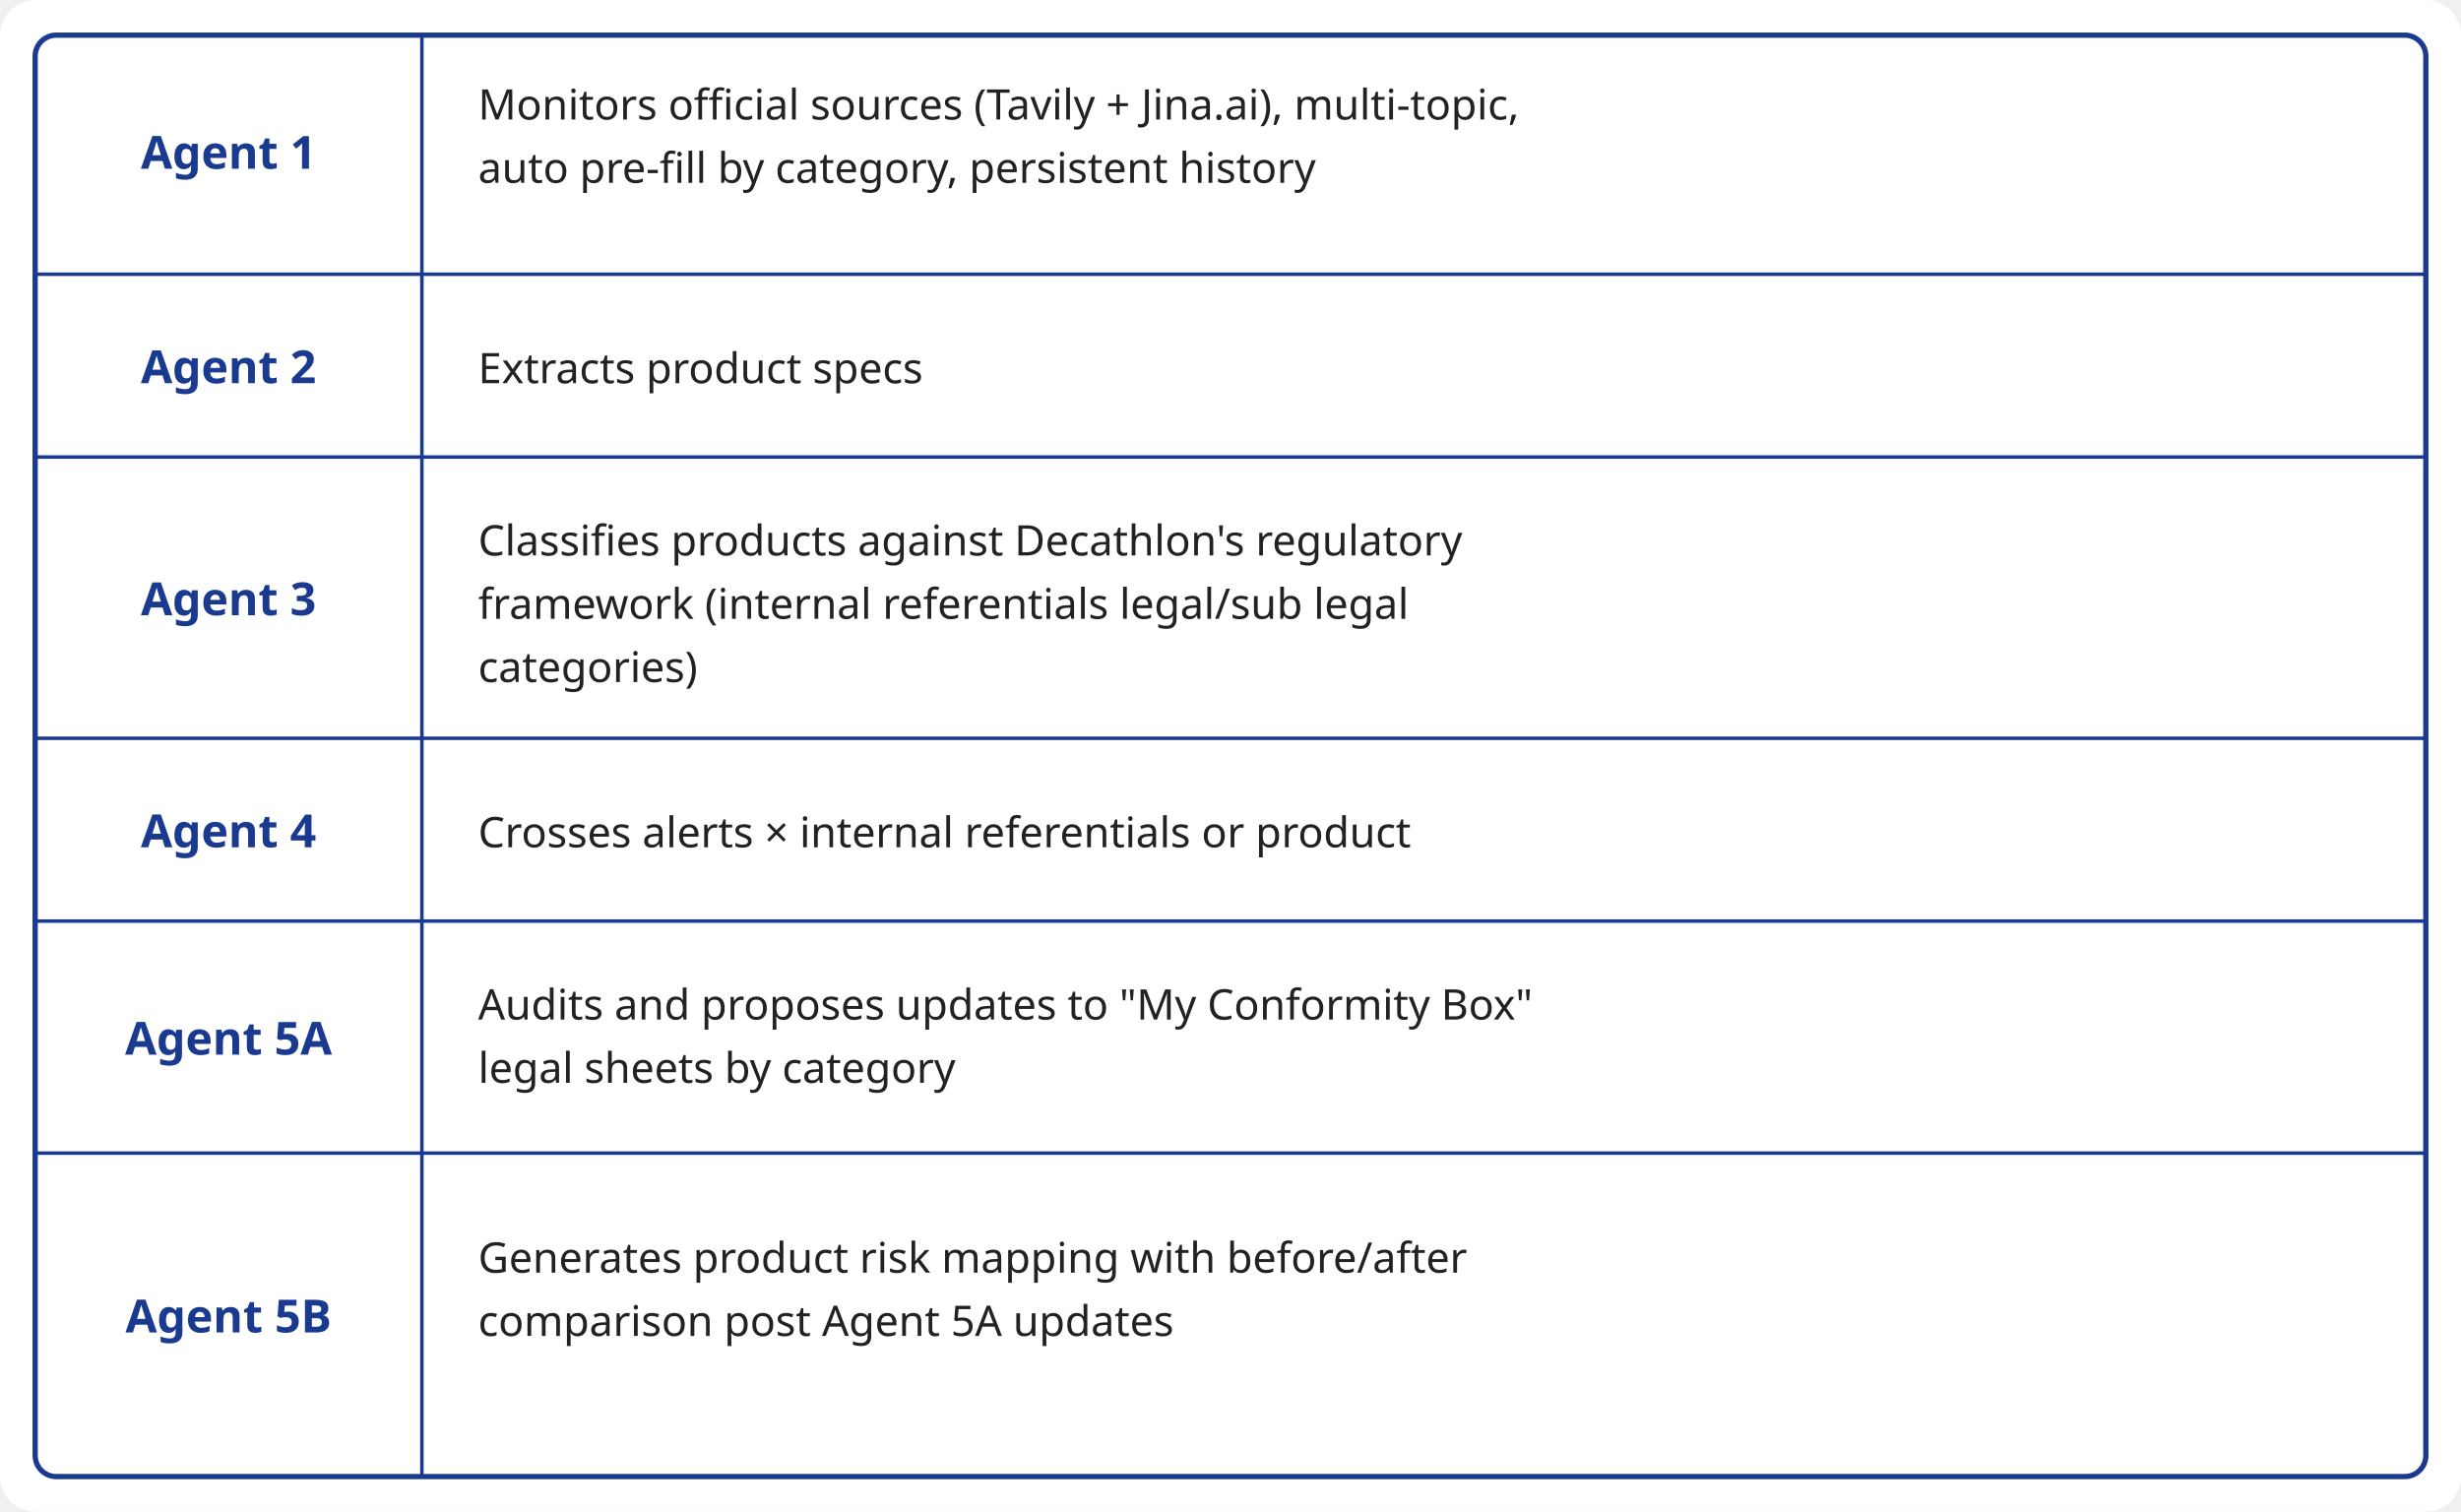
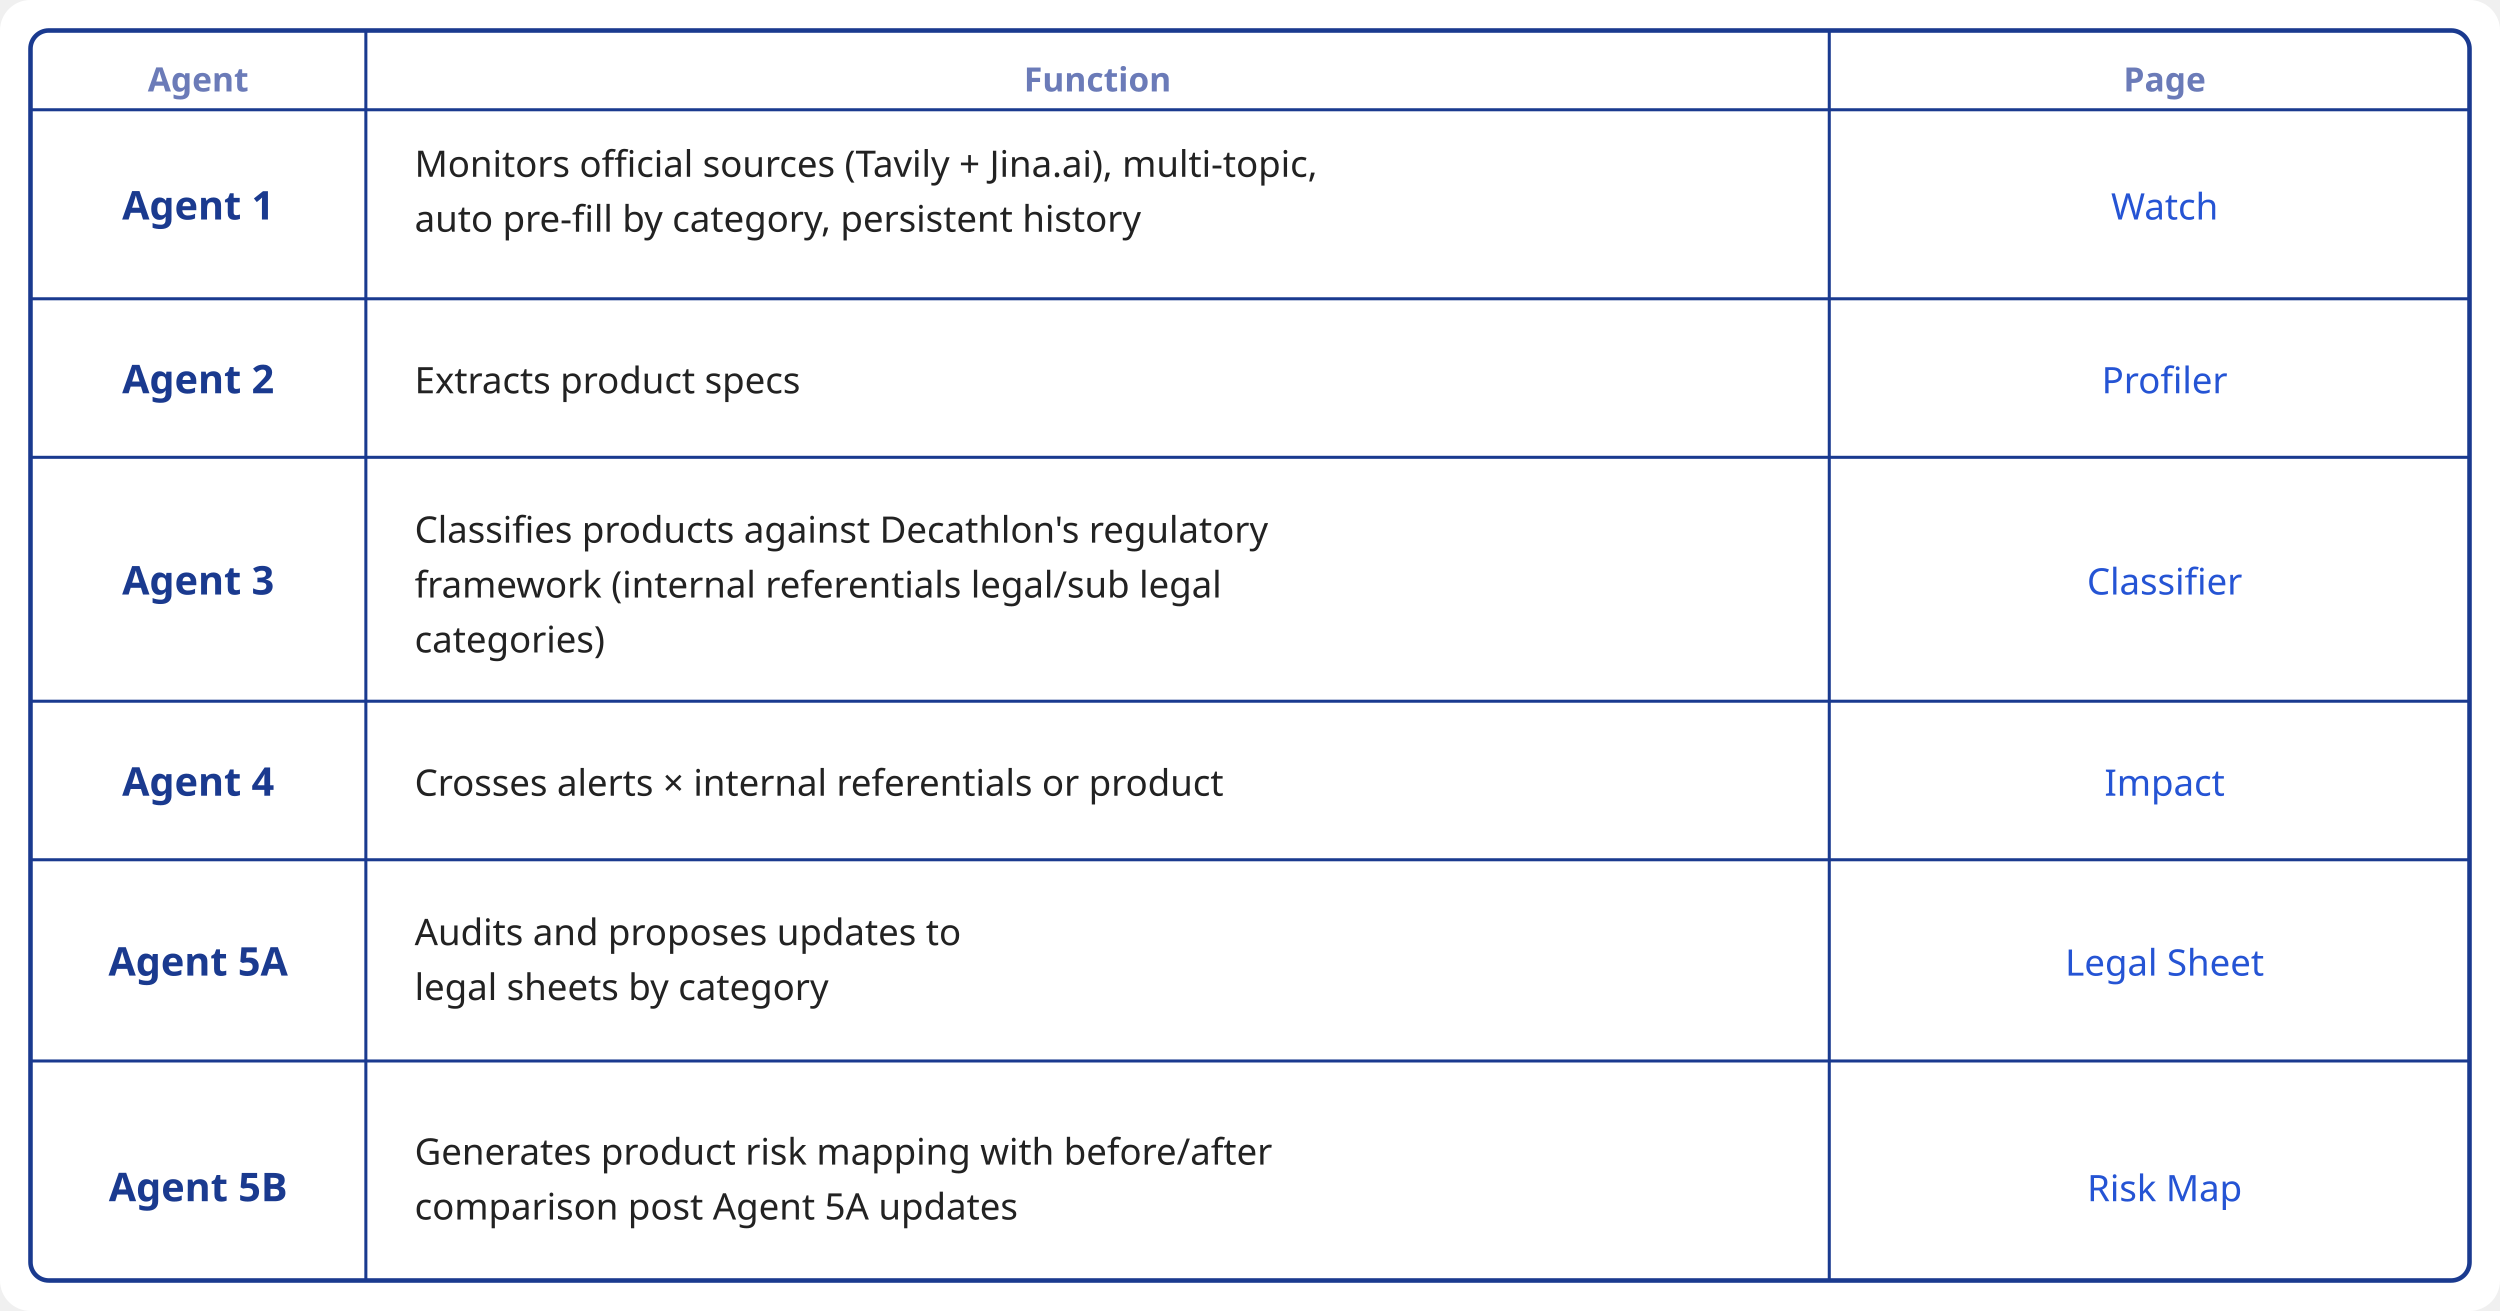
- <svg xmlns="http://www.w3.org/2000/svg" width="700" height="430" viewBox="0 0 700 430">
-   <rect width="700" height="430" rx="10" fill="#ffffff" />
-   <rect x="10" y="10" width="680" height="410" rx="6" fill="white" stroke="#1a3a8f" stroke-width="1.5" />
+ <svg xmlns="http://www.w3.org/2000/svg" width="820" height="430" viewBox="0 0 820 430">
+   <rect width="820" height="430" rx="10" fill="#ffffff" />
+   <rect x="10" y="10" width="800" height="410" rx="6" fill="white" stroke="#1a3a8f" stroke-width="1.5" />
  <line x1="120" y1="10" x2="120" y2="420" stroke="#1a3a8f" stroke-width="1" />
-   <line x1="10" y1="78" x2="690" y2="78" stroke="#1a3a8f" stroke-width="1" />
-   <line x1="10" y1="130" x2="690" y2="130" stroke="#1a3a8f" stroke-width="1" />
-   <line x1="10" y1="210" x2="690" y2="210" stroke="#1a3a8f" stroke-width="1" />
-   <line x1="10" y1="262" x2="690" y2="262" stroke="#1a3a8f" stroke-width="1" />
-   <line x1="10" y1="328" x2="690" y2="328" stroke="#1a3a8f" stroke-width="1" />
-   <text x="65" y="48" font-family="Segoe UI,sans-serif" font-size="13" font-weight="700" fill="#1a3a8f" text-anchor="middle">Agent 1</text>
-   <text x="65" y="109" font-family="Segoe UI,sans-serif" font-size="13" font-weight="700" fill="#1a3a8f" text-anchor="middle">Agent 2</text>
-   <text x="65" y="175" font-family="Segoe UI,sans-serif" font-size="13" font-weight="700" fill="#1a3a8f" text-anchor="middle">Agent 3</text>
-   <text x="65" y="241" font-family="Segoe UI,sans-serif" font-size="13" font-weight="700" fill="#1a3a8f" text-anchor="middle">Agent 4</text>
-   <text x="65" y="300" font-family="Segoe UI,sans-serif" font-size="13" font-weight="700" fill="#1a3a8f" text-anchor="middle">Agent 5A</text>
-   <text x="65" y="379" font-family="Segoe UI,sans-serif" font-size="13" font-weight="700" fill="#1a3a8f" text-anchor="middle">Agent 5B</text>
-   <text x="136" y="34" font-family="Segoe UI,sans-serif" font-size="12" fill="#222">Monitors official sources (Tavily + Jina.ai), multi-topic,</text>
-   <text x="136" y="52" font-family="Segoe UI,sans-serif" font-size="12" fill="#222">auto pre-fill by category, persistent history</text>
-   <text x="136" y="109" font-family="Segoe UI,sans-serif" font-size="12" fill="#222">Extracts product specs</text>
-   <text x="136" y="158" font-family="Segoe UI,sans-serif" font-size="12" fill="#222">Classifies products against Decathlon's regulatory</text>
-   <text x="136" y="176" font-family="Segoe UI,sans-serif" font-size="12" fill="#222">framework (internal referentials legal/sub legal</text>
-   <text x="136" y="194" font-family="Segoe UI,sans-serif" font-size="12" fill="#222">categories)</text>
-   <text x="136" y="241" font-family="Segoe UI,sans-serif" font-size="12" fill="#222">Crosses alerts × internal referentials or product</text>
-   <text x="136" y="290" font-family="Segoe UI,sans-serif" font-size="12" fill="#222">Audits and proposes updates to "My Conformity Box"</text>
-   <text x="136" y="308" font-family="Segoe UI,sans-serif" font-size="12" fill="#222">legal sheets by category</text>
-   <text x="136" y="362" font-family="Segoe UI,sans-serif" font-size="12" fill="#222">Generates product risk mapping with before/after</text>
-   <text x="136" y="380" font-family="Segoe UI,sans-serif" font-size="12" fill="#222">comparison post Agent 5A updates</text>
+   <line x1="600" y1="10" x2="600" y2="420" stroke="#1a3a8f" stroke-width="1" />
+   <text x="65" y="30" font-family="Segoe UI,sans-serif" font-size="11" font-weight="700" fill="#6b7bb8" text-anchor="middle">Agent</text>
+   <text x="360" y="30" font-family="Segoe UI,sans-serif" font-size="11" font-weight="700" fill="#6b7bb8" text-anchor="middle">Function</text>
+   <text x="710" y="30" font-family="Segoe UI,sans-serif" font-size="11" font-weight="700" fill="#6b7bb8" text-anchor="middle">Page</text>
+   <line x1="10" y1="36" x2="810" y2="36" stroke="#1a3a8f" stroke-width="1" />
+   <line x1="10" y1="98" x2="810" y2="98" stroke="#1a3a8f" stroke-width="1" />
+   <line x1="10" y1="150" x2="810" y2="150" stroke="#1a3a8f" stroke-width="1" />
+   <line x1="10" y1="230" x2="810" y2="230" stroke="#1a3a8f" stroke-width="1" />
+   <line x1="10" y1="282" x2="810" y2="282" stroke="#1a3a8f" stroke-width="1" />
+   <line x1="10" y1="348" x2="810" y2="348" stroke="#1a3a8f" stroke-width="1" />
+   <text x="65" y="72" font-family="Segoe UI,sans-serif" font-size="13" font-weight="700" fill="#1a3a8f" text-anchor="middle">Agent 1</text>
+   <text x="65" y="129" font-family="Segoe UI,sans-serif" font-size="13" font-weight="700" fill="#1a3a8f" text-anchor="middle">Agent 2</text>
+   <text x="65" y="195" font-family="Segoe UI,sans-serif" font-size="13" font-weight="700" fill="#1a3a8f" text-anchor="middle">Agent 3</text>
+   <text x="65" y="261" font-family="Segoe UI,sans-serif" font-size="13" font-weight="700" fill="#1a3a8f" text-anchor="middle">Agent 4</text>
+   <text x="65" y="320" font-family="Segoe UI,sans-serif" font-size="13" font-weight="700" fill="#1a3a8f" text-anchor="middle">Agent 5A</text>
+   <text x="65" y="394" font-family="Segoe UI,sans-serif" font-size="13" font-weight="700" fill="#1a3a8f" text-anchor="middle">Agent 5B</text>
+   <text x="136" y="58" font-family="Segoe UI,sans-serif" font-size="12" fill="#222">Monitors official sources (Tavily + Jina.ai), multi-topic,</text>
+   <text x="136" y="76" font-family="Segoe UI,sans-serif" font-size="12" fill="#222">auto pre-fill by category, persistent history</text>
+   <text x="710" y="72" font-family="Segoe UI,sans-serif" font-size="12" fill="#2554d4" text-anchor="middle">Watch</text>
+   <text x="136" y="129" font-family="Segoe UI,sans-serif" font-size="12" fill="#222">Extracts product specs</text>
+   <text x="710" y="129" font-family="Segoe UI,sans-serif" font-size="12" fill="#2554d4" text-anchor="middle">Profiler</text>
+   <text x="136" y="178" font-family="Segoe UI,sans-serif" font-size="12" fill="#222">Classifies products against Decathlon's regulatory</text>
+   <text x="136" y="196" font-family="Segoe UI,sans-serif" font-size="12" fill="#222">framework (internal referentials legal/sub legal</text>
+   <text x="136" y="214" font-family="Segoe UI,sans-serif" font-size="12" fill="#222">categories)</text>
+   <text x="710" y="195" font-family="Segoe UI,sans-serif" font-size="12" fill="#2554d4" text-anchor="middle">Classifier</text>
+   <text x="136" y="261" font-family="Segoe UI,sans-serif" font-size="12" fill="#222">Crosses alerts × internal referentials or product</text>
+   <text x="710" y="261" font-family="Segoe UI,sans-serif" font-size="12" fill="#2554d4" text-anchor="middle">Impact</text>
+   <text x="136" y="310" font-family="Segoe UI,sans-serif" font-size="12" fill="#222">Audits and proposes updates to</text>
+   <text x="136" y="328" font-family="Segoe UI,sans-serif" font-size="12" fill="#222">legal sheets by category</text>
+   <text x="710" y="320" font-family="Segoe UI,sans-serif" font-size="12" fill="#2554d4" text-anchor="middle">Legal Sheet</text>
+   <text x="136" y="382" font-family="Segoe UI,sans-serif" font-size="12" fill="#222">Generates product risk mapping with before/after</text>
+   <text x="136" y="400" font-family="Segoe UI,sans-serif" font-size="12" fill="#222">comparison post Agent 5A updates</text>
+   <text x="710" y="394" font-family="Segoe UI,sans-serif" font-size="12" fill="#2554d4" text-anchor="middle">Risk Map</text>
</svg>
